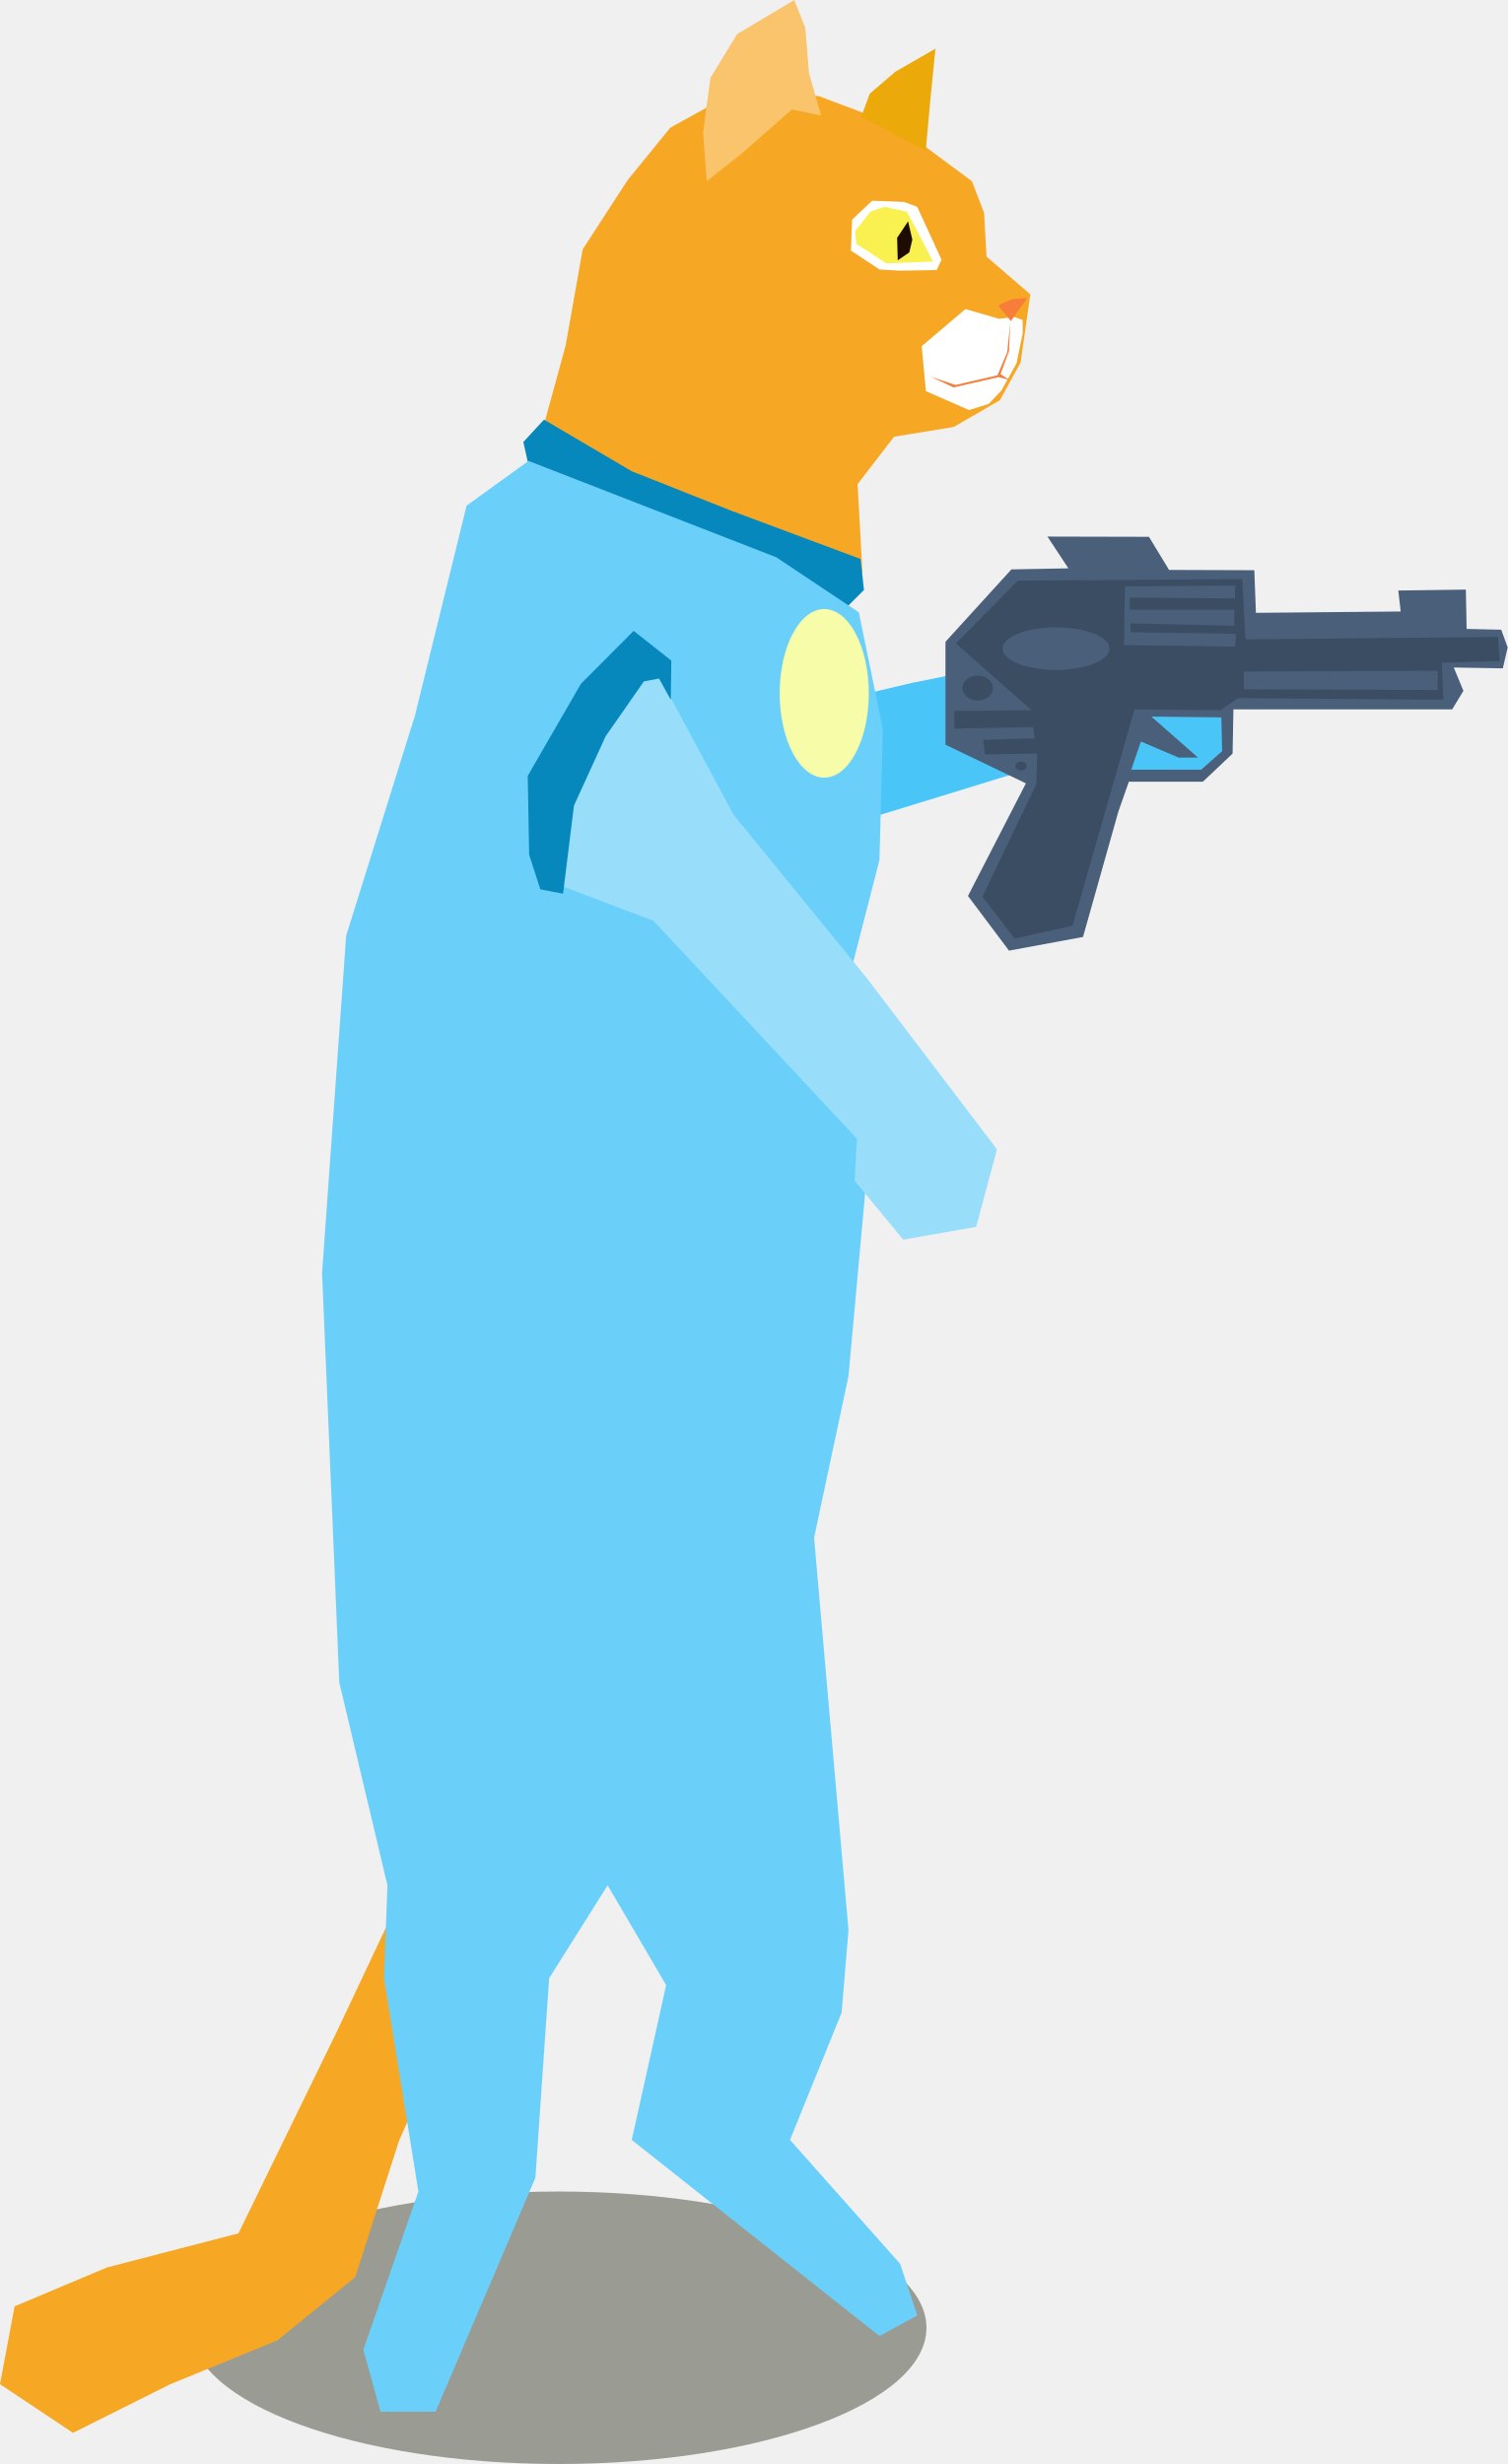
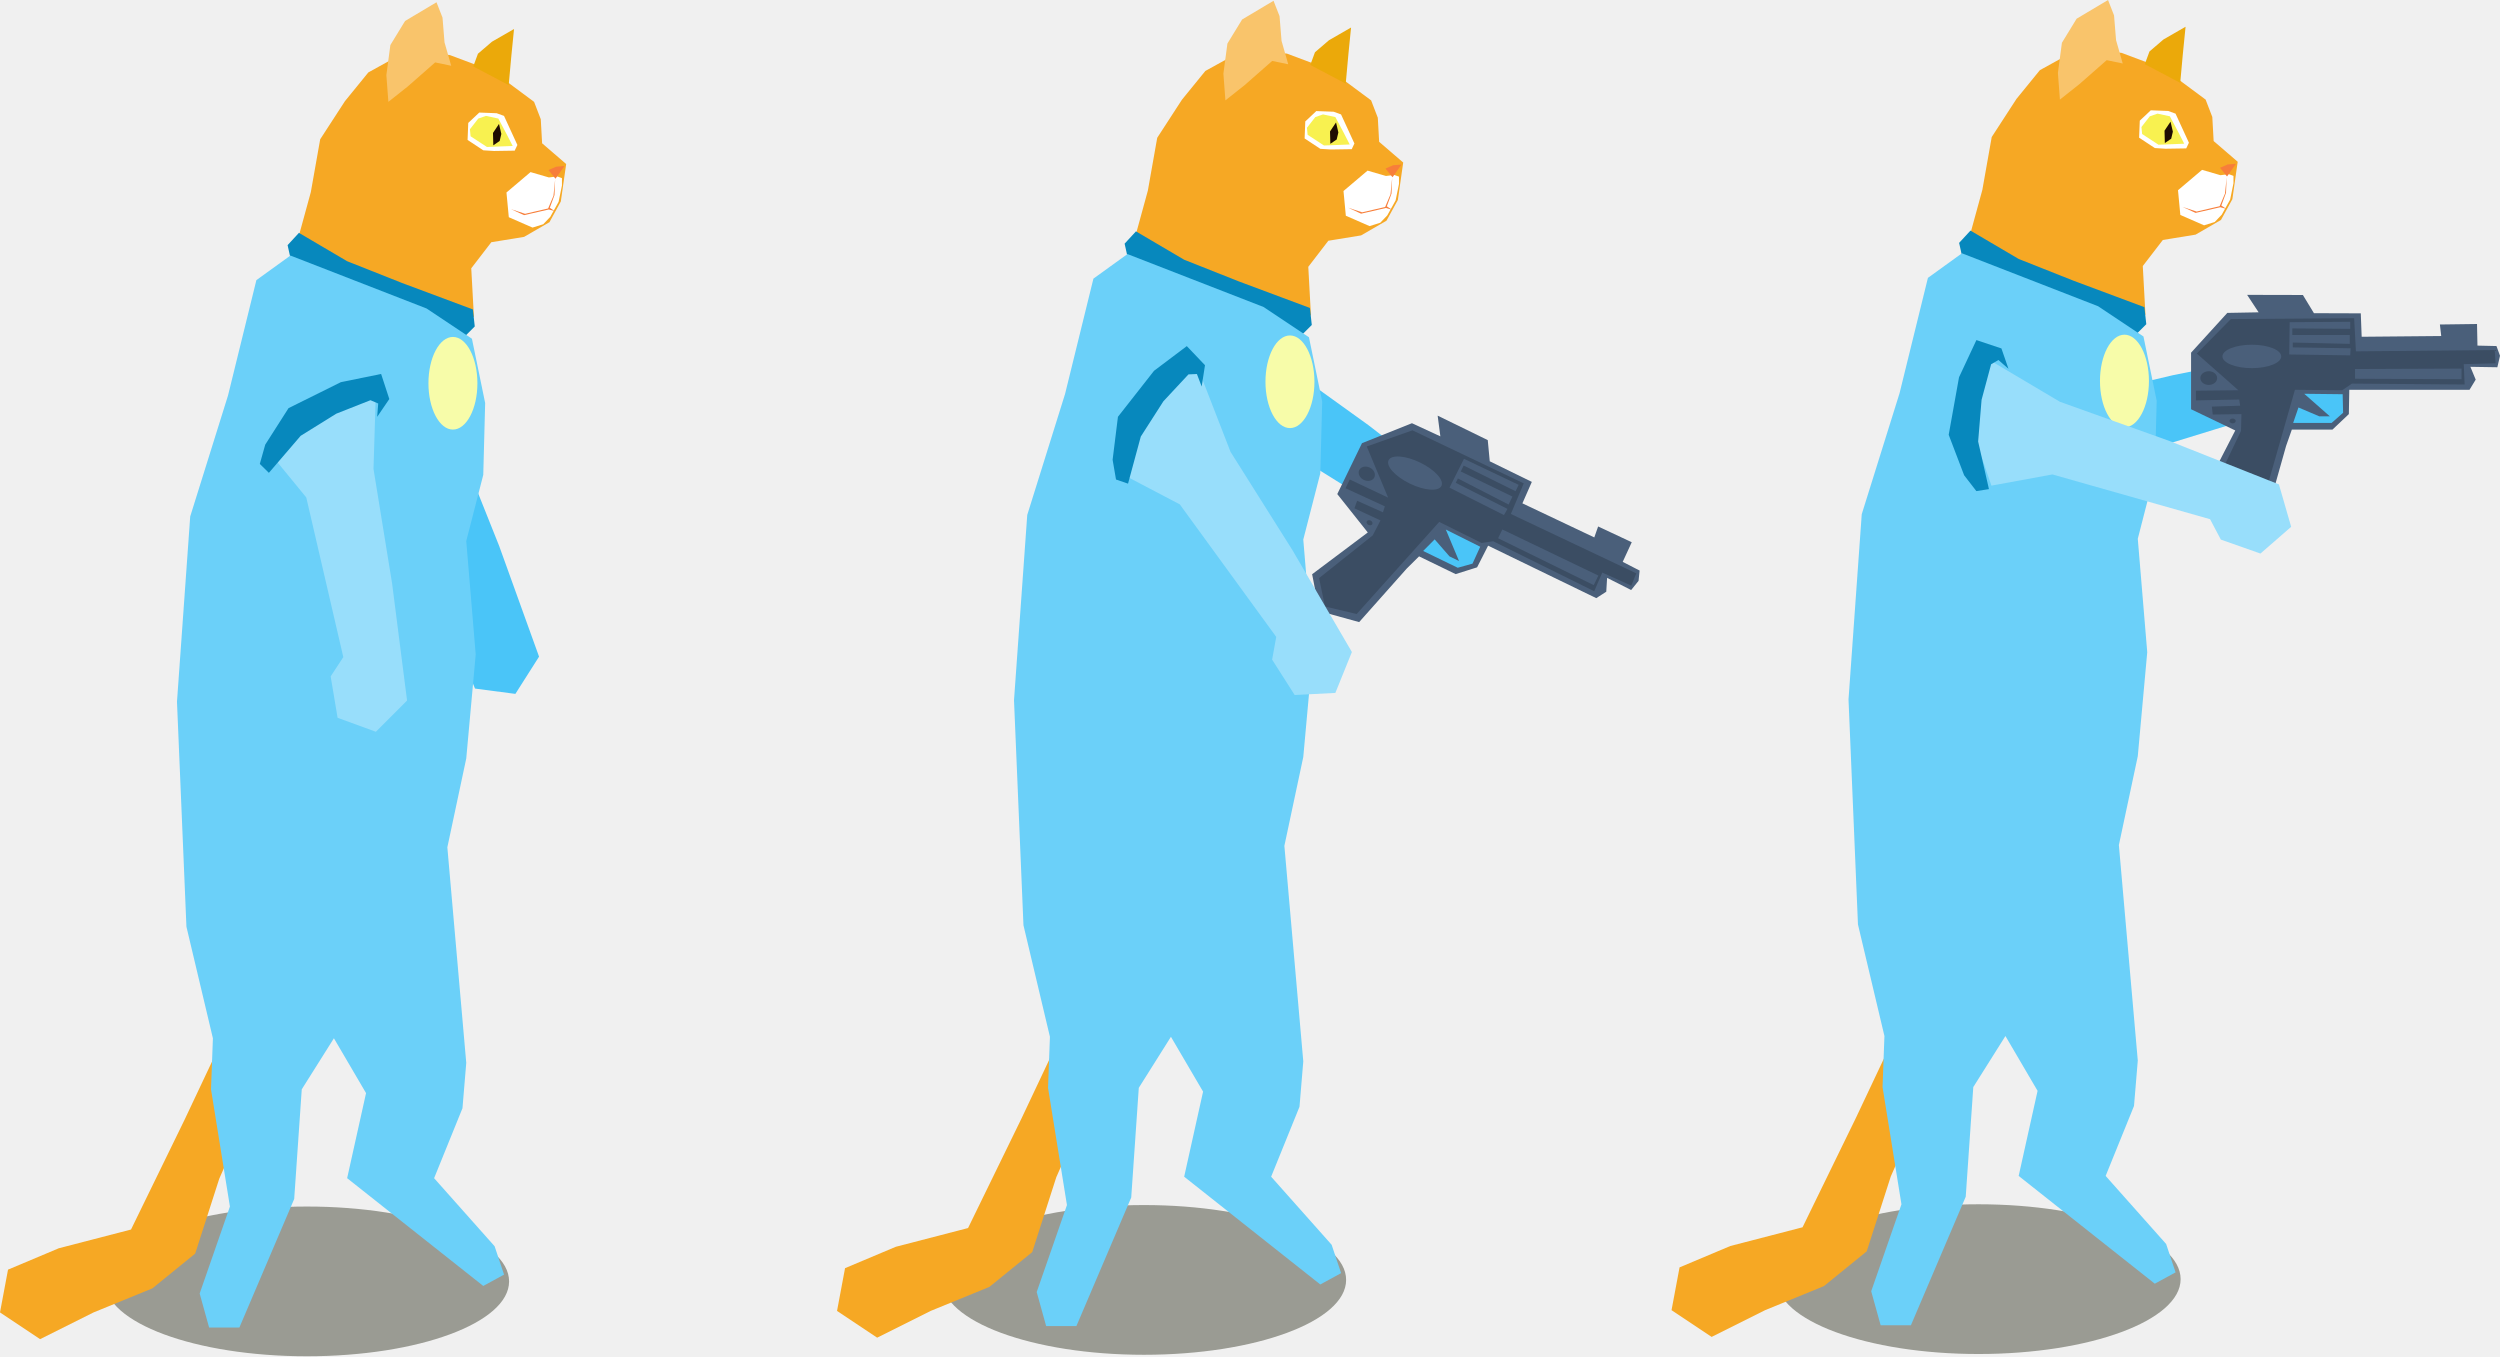
- <svg xmlns="http://www.w3.org/2000/svg" width="318.063" height="519.829" id="svg3812" version="1.1">
+ <svg xmlns="http://www.w3.org/2000/svg" width="748.506" height="406.07" id="svg3812" version="1.1">
  <defs id="defs3814" />
-   <g id="layer3" transform="translate(-160,-314.5333)">
-     <g id="g7074">
-       <g id="g3044">
-         <path transform="matrix(0.513939,0,0,0.7185629,128.2881,224.7606)" d="m 442,808.362 c 0,22.091 -67.605,40 -151,40 -83.395,0 -151,-17.909 -151,-40 0,-22.091 67.605,-40 151,-40 83.395,0 151,17.909 151,40 z" id="path4483" style="fill:#313220;fill-opacity:0.447;fill-rule:nonzero;stroke:none" />
-         <path id="path4407" d="m 332.712,334.807 16.424,6.159 15.911,11.805 2.566,6.672 0.513,9.239 9.239,7.956 -2.053,14.371 -4.363,7.956 -9.752,5.646 -12.575,2.053 -7.699,10.009 1.027,18.734 -67.75,-29.256 5.133,-18.734 3.593,-20.274 9.495,-14.628 8.982,-11.035 14.371,-7.956 z" style="fill:#f6a824;fill-opacity:1;fill-rule:nonzero;stroke:none" />
-         <path id="path4409" d="m 327.579,314.533 2.31,5.902 0.77,9.495 2.566,8.982 -6.159,-1.283 -10.522,9.239 -7.442,5.902 -0.77,-10.265 1.54,-11.548 5.646,-9.239 z" style="fill:#f9c46b;fill-opacity:1;fill-rule:nonzero;stroke:none" />
-         <path id="path4411" d="m 357.348,324.798 -1.027,10.265 -1.027,11.292 -13.601,-7.186 1.796,-4.876 5.389,-4.619 z" style="fill:#eba90a;fill-opacity:1;fill-rule:nonzero;stroke:none" />
-         <path id="path4433" d="m 339.769,360.855 4.234,-3.978 6.672,0.257 2.823,1.027 5.133,11.163 -1.027,2.181 -7.956,0.128 -4.106,-0.257 -6.031,-3.978 z" style="fill:#ffffff;fill-opacity:1;fill-rule:nonzero;stroke:none" />
-         <path id="path4413" d="m 356.835,369.709 -2.438,-4.748 -3.08,-5.774 -4.748,-1.027 -2.951,1.027 -3.208,4.106 0.257,2.695 6.287,4.106 z" style="fill:#f8f150;fill-opacity:1;fill-rule:nonzero;stroke:none" />
-         <path id="path4431" d="m 370.737,381.792 -7.057,-2.053 -9.239,7.827 0.898,9.495 9.11,3.978 4.106,-1.283 2.695,-2.823 3.208,-5.774 1.283,-6.287 0,-2.823 -1.796,-0.642 z" style="fill:#ffffff;fill-opacity:1;fill-rule:nonzero;stroke:none" />
-         <path id="path4415" d="m 370.565,378.947 2.951,-1.283 3.208,-0.257 -3.464,4.876 z" style="fill:#f77e3a;fill-opacity:1;fill-rule:nonzero;stroke:none" />
-         <path id="path4417" d="m 373.131,382.54 -0.642,6.287 -2.053,4.876 -8.854,2.053 -5.389,-1.796 5.004,2.31 9.495,-2.181 2.31,0.642 -1.925,-1.283 1.796,-4.876 z" style="fill:#f77e3a;fill-opacity:1;fill-rule:nonzero;stroke:none" />
-         <path id="path4419" d="m 351.574,361.24 0.898,3.849 -0.642,2.695 -2.438,1.668 -0.128,-4.748 z" style="fill:#1f0c01;fill-opacity:1;fill-rule:nonzero;stroke:none" />
-         <path id="path4421" d="m 274.764,403.064 18.509,10.888 21.05,8.347 27.22,10.162 0.726,6.533 -3.629,3.629 -29.76,-14.154 -16.695,-5.444 -15.969,-9.073 -4.355,0.363 -1.452,-6.533 z" style="fill:#0788bd;fill-opacity:1;fill-rule:nonzero;stroke:none" />
-         <path id="path4425-1" d="m 309.152,468.788 43.467,-10.237 44.336,-8.866 12.798,11.107 -4.315,15.028 -15.668,3.775 -7.733,-4.324 -60.141,18.491 -17.314,16.344 -20.604,-16.153 -10.43,-23.749 z" style="fill:#4ac5f8;fill-opacity:1;fill-rule:nonzero;stroke:none" />
-         <path id="path4453" d="m 248.281,706.663 -17.451,36.955 -20.53,42.087 -27.716,7.186 -19.504,8.212 -3.08,16.424 15.398,10.265 20.53,-10.265 22.583,-9.239 16.424,-13.345 9.239,-28.743 11.292,-25.663 z" style="fill:#f6a824;fill-opacity:1;fill-rule:nonzero;stroke:none" />
-         <path id="path4423" d="m 271.498,411.774 52.262,20.324 17.421,11.614 5.081,24.679 -0.726,27.583 -6.533,25.405 3.629,43.551 -3.629,39.922 -7.259,34.115 7.259,82.748 -1.452,17.421 -10.888,26.857 23.227,26.131 3.629,10.888 -7.984,4.355 -52.262,-41.374 7.259,-32.664 -12.34,-21.05 -12.34,19.598 -2.903,42.1 -21.05,49.358 -11.614,0 -3.629,-13.065 11.614,-33.389 -7.259,-45.003 0.726,-19.598 -10.162,-42.826 -3.629,-86.377 5.081,-71.134 14.517,-46.455 10.888,-44.277 z" style="fill:#6bd0f9;fill-opacity:1;fill-rule:nonzero;stroke:none" />
-         <path id="path4425" d="m 314.743,486.4 28.219,34.61 27.366,35.991 -4.39,16.367 -15.402,2.693 -10.248,-12.439 0.506,-8.846 -42.936,-45.994 -22.271,-8.42 5.513,-25.594 16.795,-19.767 z" style="fill:#98defb;fill-opacity:1;fill-rule:nonzero;stroke:none" />
-         <path id="path4427" d="m 278.784,503.082 2.304,-18.594 6.679,-14.623 8.073,-11.581 3.191,-0.596 2.49,4.488 0.104,-8.275 -7.943,-6.276 -11.123,11.16 -11.228,19.436 0.3,16.621 2.359,7.32 z" style="fill:#0788bd;fill-opacity:1;fill-rule:nonzero;stroke:none" />
-         <path transform="matrix(0.7185629,0,0,0.7185629,35.63008,234.0583)" d="m 428.153,315.557 c 0,13.668 -5.857,24.749 -13.081,24.749 -7.225,0 -13.081,-11.08 -13.081,-24.749 0,-13.668 5.857,-24.749 13.081,-24.749 7.225,0 13.081,11.08 13.081,24.749 z" id="path4481" style="fill:#f7fca9;fill-opacity:1;fill-rule:nonzero;stroke:none" />
-         <g transform="matrix(1.357416,0,0,1.357416,-135.2636,-170.5263)" id="g3034">
-           <path id="path6380" d="m 445.459,455.087 -0.124,-6.11 -10.499,0.141 0.374,3.26 -22.5,0.209 -0.25,-6.625 -13.25,-0.044 -3.125,-5.145 -15.772,-0.037 3.25,4.936 -8.853,0.165 -10.25,11.25 0,16 12.5,6 -9,17.5 6.375,8.5 11.5,-2.125 5.5,-19.5 1.625,-4.625 11.5,0 4.625,-4.375 0.125,-6.875 34,0 1.75,-2.875 -1.5,-3.625 7.625,0.125 0.75,-3.25 -1,-2.75 z" style="fill:#4a5f7a;fill-opacity:1;fill-rule:nonzero;stroke:none" />
-           <path id="path6382" d="m 375.709,447.587 34.875,-0.25 0.5,9.375 39.25,-0.375 0.25,3.75 -9,0.25 0.25,5.75 -31.875,-0.25 -2.75,1.875 -13.375,-0.125 -9.625,33.625 -9,2 -5,-6.5 8.375,-17.5 0.125,-4.75 -8.125,0.125 -0.25,-2.25 8,-0.25 -0.25,-1.75 -12.25,0.25 0,-2.75 12,-0.125 -11.75,-10.375 z" style="fill:#3b4d63;fill-opacity:1;fill-rule:nonzero;stroke:none" />
-           <path transform="translate(34.20911,321.0081)" d="m 337.625,143.266 c 0,1.07 -1.063,1.938 -2.375,1.938 -1.312,0 -2.375,-0.867 -2.375,-1.938 0,-1.07 1.063,-1.938 2.375,-1.938 1.312,0 2.375,0.867 2.375,1.938 z" id="path6384" style="fill:#3b4d63;fill-opacity:1;fill-rule:nonzero;stroke:none" />
-           <path transform="translate(34.20911,321.0081)" d="m 342.875,155.391 c 0,0.38 -0.392,0.688 -0.875,0.688 -0.483,0 -0.875,-0.308 -0.875,-0.688 0,-0.38 0.392,-0.688 0.875,-0.688 0.483,0 0.875,0.308 0.875,0.688 z" id="path6386" style="fill:#3b4d63;fill-opacity:1;fill-rule:nonzero;stroke:none" />
-           <path id="path6388" d="m 410.834,461.712 30.125,-0.125 0,3 -30.125,-0.125 z" style="fill:#4a5f7a;fill-opacity:1;fill-rule:nonzero;stroke:none" />
-           <path id="path6390" d="m 409.469,448.346 -17.125,0.125 -0.125,9.125 17.25,0.25 0.125,-2 -16.375,-0.25 0,-1.375 16.125,0.375 0,-2.5 -16.25,0 0,-1.875 16.375,0.125 0,-2 z" style="fill:#4a5f7a;fill-opacity:1;fill-rule:nonzero;stroke:none" />
-           <path transform="translate(34.20911,321.0081)" d="m 355.75,137.141 c 0,1.829 -3.722,3.312 -8.312,3.312 -4.591,0 -8.312,-1.483 -8.312,-3.312 0,-1.829 3.722,-3.312 8.312,-3.312 4.591,0 8.312,1.483 8.312,3.312 z" id="path6392" style="fill:#4a5f7a;fill-opacity:1;fill-rule:nonzero;stroke:none" />
-           <path id="path6394" d="m 407.334,468.837 0.125,5.25 -3.25,2.875 -10.875,0 1.5,-4.375 5.875,2.5 3,0 -7.25,-6.375 z" style="fill:#4ac5f8;fill-opacity:1;fill-rule:nonzero;stroke:none" />
+   <g id="layer3" transform="translate(1740.02,-123.0189)">
+     <g id="g5470">
+       <g transform="matrix(0.7798614,0,0,0.7798614,-1864.798,-121.5979)" id="g3342-4">
+         <path transform="matrix(0.513939,0,0,0.7185629,128.2881,224.7606)" d="m 442,808.362 c 0,22.091 -67.605,40 -151,40 -83.395,0 -151,-17.909 -151,-40 0,-22.091 67.605,-40 151,-40 83.395,0 151,17.909 151,40 z" id="path4483-1" style="fill:#313220;fill-opacity:0.447;fill-rule:nonzero;stroke:none" />
+         <path id="path4407-13" d="m 332.712,334.807 16.424,6.159 15.911,11.805 2.566,6.672 0.513,9.239 9.239,7.956 -2.053,14.371 -4.363,7.956 -9.752,5.646 -12.575,2.053 -7.699,10.009 1.027,18.734 -67.75,-29.256 5.133,-18.734 3.593,-20.274 9.495,-14.628 8.982,-11.035 14.371,-7.956 z" style="fill:#f6a824;fill-opacity:1;fill-rule:nonzero;stroke:none" />
+         <path id="path4409-8" d="m 327.579,314.533 2.31,5.902 0.77,9.495 2.566,8.982 -6.159,-1.283 -10.522,9.239 -7.442,5.902 -0.77,-10.265 1.54,-11.548 5.646,-9.239 z" style="fill:#f9c46b;fill-opacity:1;fill-rule:nonzero;stroke:none" />
+         <path id="path4411-7" d="m 357.348,324.798 -1.027,10.265 -1.027,11.292 -13.601,-7.186 1.796,-4.876 5.389,-4.619 z" style="fill:#eba90a;fill-opacity:1;fill-rule:nonzero;stroke:none" />
+         <path id="path4433-4" d="m 339.769,360.855 4.234,-3.978 6.672,0.257 2.823,1.027 5.133,11.163 -1.027,2.181 -7.956,0.128 -4.106,-0.257 -6.031,-3.978 z" style="fill:#ffffff;fill-opacity:1;fill-rule:nonzero;stroke:none" />
+         <path id="path4413-27" d="m 356.835,369.709 -2.438,-4.748 -3.08,-5.774 -4.748,-1.027 -2.951,1.027 -3.208,4.106 0.257,2.695 6.287,4.106 z" style="fill:#f8f150;fill-opacity:1;fill-rule:nonzero;stroke:none" />
+         <path id="path4431-7" d="m 370.737,381.792 -7.057,-2.053 -9.239,7.827 0.898,9.495 9.11,3.978 4.106,-1.283 2.695,-2.823 3.208,-5.774 1.283,-6.287 0,-2.823 -1.796,-0.642 z" style="fill:#ffffff;fill-opacity:1;fill-rule:nonzero;stroke:none" />
+         <path id="path4415-9" d="m 370.565,378.947 2.951,-1.283 3.208,-0.257 -3.464,4.876 z" style="fill:#f77e3a;fill-opacity:1;fill-rule:nonzero;stroke:none" />
+         <path id="path4417-3" d="m 373.131,382.54 -0.642,6.287 -2.053,4.876 -8.854,2.053 -5.389,-1.796 5.004,2.31 9.495,-2.181 2.31,0.642 -1.925,-1.283 1.796,-4.876 z" style="fill:#f77e3a;fill-opacity:1;fill-rule:nonzero;stroke:none" />
+         <path id="path4419-1" d="m 351.574,361.24 0.898,3.849 -0.642,2.695 -2.438,1.668 -0.128,-4.748 z" style="fill:#1f0c01;fill-opacity:1;fill-rule:nonzero;stroke:none" />
+         <path id="path4421-9" d="m 274.764,403.064 18.509,10.888 21.05,8.347 27.22,10.162 0.726,6.533 -3.629,3.629 -29.76,-14.154 -16.695,-5.444 -15.969,-9.073 -4.355,0.363 -1.452,-6.533 z" style="fill:#0788bd;fill-opacity:1;fill-rule:nonzero;stroke:none" />
+         <path id="path4425-1-8" d="m 335.063,481.755 16.559,41.473 15.331,42.535 -9.09,14.301 -15.501,-2.043 -6.053,-14.937 3.132,-8.288 -27.191,-56.741 -18.727,-14.704 12.925,-22.768 21.944,-13.83 z" style="fill:#4ac5f8;fill-opacity:1;fill-rule:nonzero;stroke:none" />
+         <path id="path4453-65" d="m 248.281,706.663 -17.451,36.955 -20.53,42.087 -27.716,7.186 -19.504,8.212 -3.08,16.424 15.398,10.265 20.53,-10.265 22.583,-9.239 16.424,-13.345 9.239,-28.743 11.292,-25.663 z" style="fill:#f6a824;fill-opacity:1;fill-rule:nonzero;stroke:none" />
+         <path id="path4423-0" d="m 271.498,411.774 52.262,20.324 17.421,11.614 5.081,24.679 -0.726,27.583 -6.533,25.405 3.629,43.551 -3.629,39.922 -7.259,34.115 7.259,82.748 -1.452,17.421 -10.888,26.857 23.227,26.131 3.629,10.888 -7.984,4.355 -52.262,-41.374 7.259,-32.664 -12.34,-21.05 -12.34,19.598 -2.903,42.1 -21.05,49.358 -11.614,0 -3.629,-13.065 11.614,-33.389 -7.259,-45.003 0.726,-19.598 -10.162,-42.826 -3.629,-86.377 5.081,-71.134 14.517,-46.455 10.888,-44.277 z" style="fill:#6bd0f9;fill-opacity:1;fill-rule:nonzero;stroke:none" />
+         <path id="path4425-2" d="m 303.393,493.691 7.157,44.079 5.728,44.849 -11.979,11.985 -14.688,-5.361 -2.665,-15.895 4.857,-7.41 -14.219,-61.292 -15.087,-18.42 17.561,-19.418 24.424,-8.735 z" style="fill:#98defb;fill-opacity:1;fill-rule:nonzero;stroke:none" />
+         <path id="path4427-8" d="m 263.229,495.197 12.205,-14.215 13.653,-8.487 13.131,-5.182 2.988,1.268 -0.408,5.116 4.665,-6.836 -3.145,-9.622 -15.44,3.144 -20.105,9.98 -8.945,14.012 -2.084,7.403 z" style="fill:#0788bd;fill-opacity:1;fill-rule:nonzero;stroke:none" />
+         <path transform="matrix(0.7185629,0,0,0.7185629,35.63008,234.0583)" d="m 428.153,315.557 c 0,13.668 -5.857,24.749 -13.081,24.749 -7.225,0 -13.081,-11.08 -13.081,-24.749 0,-13.668 5.857,-24.749 13.081,-24.749 7.225,0 13.081,11.08 13.081,24.749 z" id="path4481-6" style="fill:#f7fca9;fill-opacity:1;fill-rule:nonzero;stroke:none" />
+       </g>
+       <g transform="matrix(0.7798614,0,0,0.7798614,-2277.492,-121.7458)" id="g4553">
+         <path transform="matrix(0.513939,0,0,0.7185629,978.8275,224.3811)" d="m 442,808.362 c 0,22.091 -67.605,40 -151,40 -83.395,0 -151,-17.909 -151,-40 0,-22.091 67.605,-40 151,-40 83.395,0 151,17.909 151,40 z" id="path4483-6-6" style="fill:#313220;fill-opacity:0.447;fill-rule:nonzero;stroke:none" />
+         <path id="path4407-1-1" d="m 1183.251,334.427 16.424,6.159 15.911,11.805 2.566,6.672 0.513,9.239 9.239,7.956 -2.053,14.371 -4.363,7.956 -9.752,5.646 -12.575,2.053 -7.699,10.009 1.026,18.734 -67.75,-29.256 5.133,-18.734 3.593,-20.274 9.495,-14.628 8.982,-11.035 14.371,-7.956 z" style="fill:#f6a824;fill-opacity:1;fill-rule:nonzero;stroke:none" />
+         <path id="path4409-4-8" d="m 1178.119,314.154 2.31,5.902 0.77,9.495 2.566,8.982 -6.159,-1.283 -10.522,9.239 -7.442,5.902 -0.77,-10.265 1.54,-11.548 5.646,-9.239 z" style="fill:#f9c46b;fill-opacity:1;fill-rule:nonzero;stroke:none" />
+         <path id="path4411-2-4" d="m 1207.888,324.419 -1.026,10.265 -1.027,11.292 -13.601,-7.186 1.796,-4.876 5.389,-4.619 z" style="fill:#eba90a;fill-opacity:1;fill-rule:nonzero;stroke:none" />
+         <path id="path4433-3-9" d="m 1190.309,360.475 4.234,-3.978 6.672,0.257 2.823,1.027 5.133,11.163 -1.026,2.181 -7.955,0.128 -4.106,-0.257 -6.031,-3.978 z" style="fill:#ffffff;fill-opacity:1;fill-rule:nonzero;stroke:none" />
+         <path id="path4413-2-6" d="m 1207.374,369.329 -2.438,-4.748 -3.079,-5.774 -4.748,-1.027 -2.951,1.027 -3.208,4.106 0.257,2.695 6.287,4.106 z" style="fill:#f8f150;fill-opacity:1;fill-rule:nonzero;stroke:none" />
+         <path id="path4431-2-3" d="m 1221.276,381.413 -7.057,-2.053 -9.239,7.827 0.898,9.495 9.11,3.978 4.106,-1.283 2.695,-2.823 3.208,-5.774 1.283,-6.287 0,-2.823 -1.796,-0.642 z" style="fill:#ffffff;fill-opacity:1;fill-rule:nonzero;stroke:none" />
+         <path id="path4415-1-7" d="m 1221.104,378.568 2.951,-1.283 3.208,-0.257 -3.465,4.876 z" style="fill:#f77e3a;fill-opacity:1;fill-rule:nonzero;stroke:none" />
+         <path id="path4417-6-8" d="m 1223.67,382.161 -0.642,6.287 -2.053,4.876 -8.854,2.053 -5.389,-1.796 5.004,2.31 9.495,-2.181 2.31,0.642 -1.925,-1.283 1.796,-4.876 z" style="fill:#f77e3a;fill-opacity:1;fill-rule:nonzero;stroke:none" />
+         <path id="path4419-8-8" d="m 1202.113,360.86 0.898,3.849 -0.641,2.695 -2.438,1.668 -0.128,-4.748 z" style="fill:#1f0c01;fill-opacity:1;fill-rule:nonzero;stroke:none" />
+         <path id="path4421-5-2" d="m 1125.303,402.684 18.509,10.888 21.05,8.347 27.22,10.162 0.726,6.533 -3.629,3.629 -29.76,-14.154 -16.695,-5.444 -15.969,-9.073 -4.355,0.363 -1.452,-6.533 z" style="fill:#0788bd;fill-opacity:1;fill-rule:nonzero;stroke:none" />
+         <path id="path4425-1-7-9" d="m 1178.348,451.043 36.253,26.075 35.788,27.63 0.02,16.945 -14.17,6.608 -13.132,-9.344 -1.813,-8.673 -53.424,-33.238 -23.695,-2.335 -1.336,-26.147 11.073,-23.457 z" style="fill:#4ac5f8;fill-opacity:1;fill-rule:nonzero;stroke:none" />
+         <path id="path4453-6-1" d="m 1098.82,706.284 -17.451,36.955 -20.53,42.087 -27.716,7.186 -19.504,8.212 -3.08,16.424 15.398,10.265 20.53,-10.265 22.583,-9.239 16.424,-13.345 9.239,-28.743 11.292,-25.663 z" style="fill:#f6a824;fill-opacity:1;fill-rule:nonzero;stroke:none" />
+         <path id="path4423-1-3" d="m 1122.037,411.395 52.262,20.324 17.421,11.614 5.081,24.679 -0.726,27.583 -6.533,25.405 3.629,43.551 -3.629,39.922 -7.259,34.115 7.259,82.748 -1.452,17.421 -10.888,26.857 23.227,26.131 3.629,10.888 -7.984,4.355 -52.262,-41.374 7.259,-32.664 -12.34,-21.05 -12.34,19.598 -2.903,42.1 -21.05,49.358 -11.614,0 -3.629,-13.065 11.614,-33.389 -7.259,-45.003 0.726,-19.598 -10.162,-42.826 -3.629,-86.377 5.081,-71.134 14.517,-46.455 10.888,-44.277 z" style="fill:#6bd0f9;fill-opacity:1;fill-rule:nonzero;stroke:none" />
+         <path transform="matrix(0.7185629,0,0,0.7185629,886.1695,233.6788)" d="m 428.153,315.557 c 0,13.668 -5.857,24.749 -13.081,24.749 -7.225,0 -13.081,-11.08 -13.081,-24.749 0,-13.668 5.857,-24.749 13.081,-24.749 7.225,0 13.081,11.08 13.081,24.749 z" id="path4481-2-5" style="fill:#f7fca9;fill-opacity:1;fill-rule:nonzero;stroke:none" />
+         <g transform="matrix(1.221193,0.5926763,-0.5926763,1.221193,1037.905,-290.1985)" id="g3034-7-9">
+           <path id="path6380-9-8" d="m 445.459,455.087 -0.124,-6.11 -10.499,0.141 0.374,3.26 -22.5,0.209 -0.25,-6.625 -13.25,-0.044 -3.125,-5.145 -15.772,-0.037 3.25,4.936 -8.853,0.165 -10.25,11.25 0,16 12.5,6 -9,17.5 6.375,8.5 11.5,-2.125 5.5,-19.5 1.625,-4.625 11.5,0 4.625,-4.375 0.125,-6.875 34,0 1.75,-2.875 -1.5,-3.625 7.625,0.125 0.75,-3.25 -1,-2.75 z" style="fill:#4a5f7a;fill-opacity:1;fill-rule:nonzero;stroke:none" />
+           <path id="path6382-5-4" d="m 375.709,447.587 34.875,-0.25 0.5,9.375 39.25,-0.375 0.25,3.75 -9,0.25 0.25,5.75 -31.875,-0.25 -2.75,1.875 -13.375,-0.125 -9.625,33.625 -9,2 -5,-6.5 8.375,-17.5 0.125,-4.75 -8.125,0.125 -0.25,-2.25 8,-0.25 -0.25,-1.75 -12.25,0.25 0,-2.75 12,-0.125 -11.75,-10.375 z" style="fill:#3b4d63;fill-opacity:1;fill-rule:nonzero;stroke:none" />
+           <path transform="translate(34.20911,321.0081)" d="m 337.625,143.266 c 0,1.07 -1.063,1.938 -2.375,1.938 -1.312,0 -2.375,-0.867 -2.375,-1.938 0,-1.07 1.063,-1.938 2.375,-1.938 1.312,0 2.375,0.867 2.375,1.938 z" id="path6384-4-0" style="fill:#3b4d63;fill-opacity:1;fill-rule:nonzero;stroke:none" />
+           <path transform="translate(34.20911,321.0081)" d="m 342.875,155.391 c 0,0.38 -0.392,0.688 -0.875,0.688 -0.483,0 -0.875,-0.308 -0.875,-0.688 0,-0.38 0.392,-0.688 0.875,-0.688 0.483,0 0.875,0.308 0.875,0.688 z" id="path6386-3-7" style="fill:#3b4d63;fill-opacity:1;fill-rule:nonzero;stroke:none" />
+           <path id="path6388-1-6" d="m 410.834,461.712 30.125,-0.125 0,3 -30.125,-0.125 z" style="fill:#4a5f7a;fill-opacity:1;fill-rule:nonzero;stroke:none" />
+           <path id="path6390-2-3" d="m 409.469,448.346 -17.125,0.125 -0.125,9.125 17.25,0.25 0.125,-2 -16.375,-0.25 0,-1.375 16.125,0.375 0,-2.5 -16.25,0 0,-1.875 16.375,0.125 0,-2 z" style="fill:#4a5f7a;fill-opacity:1;fill-rule:nonzero;stroke:none" />
+           <path transform="translate(34.20911,321.0081)" d="m 355.75,137.141 c 0,1.829 -3.722,3.312 -8.312,3.312 -4.591,0 -8.312,-1.483 -8.312,-3.312 0,-1.829 3.722,-3.312 8.312,-3.312 4.591,0 8.312,1.483 8.312,3.312 z" id="path6392-3-6" style="fill:#4a5f7a;fill-opacity:1;fill-rule:nonzero;stroke:none" />
+           <path id="path6394-3-1" d="m 407.334,468.837 0.125,5.25 -3.25,2.875 -10.875,0 1.5,-4.375 5.875,2.5 3,0 -7.25,-6.375 z" style="fill:#4ac5f8;fill-opacity:1;fill-rule:nonzero;stroke:none" />
        </g>
+         <path id="path4425-8-5" d="m 1161.617,487.335 23.799,37.786 22.785,39.053 -6.348,15.711 -15.615,0.8 -8.659,-13.593 1.578,-8.719 -37.021,-50.876 -21.081,-11.067 8.586,-24.733 19.075,-17.577 z" style="fill:#98defb;fill-opacity:1;fill-rule:nonzero;stroke:none" />
+         <path id="path4427-9-4" d="m 1122.26,499.537 4.902,-18.083 8.673,-13.535 9.624,-10.328 3.243,-0.141 1.833,4.794 1.27,-8.178 -6.979,-7.333 -12.585,9.481 -13.855,17.659 -2.046,16.497 1.304,7.579 z" style="fill:#0788bd;fill-opacity:1;fill-rule:nonzero;stroke:none" />
+       </g>
+       <g transform="matrix(0.7798614,0,0,0.7798614,-1770.328,-122.0225)" id="g4235">
+         <path transform="matrix(0.513939,0,0,0.7185629,648.8815,224.4388)" d="m 442,808.362 c 0,22.091 -67.605,40 -151,40 -83.395,0 -151,-17.909 -151,-40 0,-22.091 67.605,-40 151,-40 83.395,0 151,17.909 151,40 z" id="path4483-6" style="fill:#313220;fill-opacity:0.447;fill-rule:nonzero;stroke:none" />
+         <path id="path4407-1" d="m 853.305,334.485 16.424,6.159 15.911,11.805 2.566,6.672 0.513,9.239 9.239,7.956 -2.053,14.371 -4.363,7.956 -9.752,5.646 -12.575,2.053 -7.699,10.009 1.027,18.734 -67.75,-29.256 5.133,-18.734 3.593,-20.274 9.495,-14.628 8.982,-11.035 14.371,-7.956 z" style="fill:#f6a824;fill-opacity:1;fill-rule:nonzero;stroke:none" />
+         <path id="path4409-4" d="m 848.173,314.212 2.31,5.902 0.77,9.495 2.566,8.982 -6.159,-1.283 -10.522,9.239 -7.442,5.902 -0.77,-10.265 1.54,-11.548 5.646,-9.239 z" style="fill:#f9c46b;fill-opacity:1;fill-rule:nonzero;stroke:none" />
+         <path id="path4411-2" d="m 877.942,324.477 -1.027,10.265 -1.027,11.292 -13.601,-7.186 1.796,-4.876 5.389,-4.619 z" style="fill:#eba90a;fill-opacity:1;fill-rule:nonzero;stroke:none" />
+         <path id="path4433-3" d="m 860.362,360.533 4.234,-3.978 6.672,0.257 2.823,1.027 5.133,11.163 -1.027,2.181 -7.956,0.128 -4.106,-0.257 -6.031,-3.978 z" style="fill:#ffffff;fill-opacity:1;fill-rule:nonzero;stroke:none" />
+         <path id="path4413-2" d="m 877.428,369.387 -2.438,-4.748 -3.08,-5.774 -4.748,-1.027 -2.951,1.027 -3.208,4.106 0.257,2.695 6.287,4.106 z" style="fill:#f8f150;fill-opacity:1;fill-rule:nonzero;stroke:none" />
+         <path id="path4431-2" d="m 891.33,381.47 -7.057,-2.053 -9.239,7.827 0.898,9.495 9.11,3.978 4.106,-1.283 2.695,-2.823 3.208,-5.774 1.283,-6.287 0,-2.823 -1.796,-0.642 z" style="fill:#ffffff;fill-opacity:1;fill-rule:nonzero;stroke:none" />
+         <path id="path4415-1" d="m 891.158,378.626 2.951,-1.283 3.208,-0.257 -3.464,4.876 z" style="fill:#f77e3a;fill-opacity:1;fill-rule:nonzero;stroke:none" />
+         <path id="path4417-6" d="m 893.724,382.218 -0.642,6.287 -2.053,4.876 -8.854,2.053 -5.389,-1.796 5.004,2.31 9.495,-2.181 2.31,0.642 -1.925,-1.283 1.796,-4.876 z" style="fill:#f77e3a;fill-opacity:1;fill-rule:nonzero;stroke:none" />
+         <path id="path4419-8" d="m 872.167,360.918 0.898,3.849 -0.642,2.695 -2.438,1.668 -0.128,-4.748 z" style="fill:#1f0c01;fill-opacity:1;fill-rule:nonzero;stroke:none" />
+         <path id="path4421-5" d="m 795.357,402.742 18.509,10.888 21.05,8.347 27.22,10.162 0.726,6.533 -3.629,3.629 -29.76,-14.154 -16.695,-5.444 -15.969,-9.073 -4.355,0.363 -1.452,-6.533 z" style="fill:#0788bd;fill-opacity:1;fill-rule:nonzero;stroke:none" />
+         <path id="path4425-1-7" d="m 829.745,468.466 43.467,-10.237 44.336,-8.866 12.798,11.107 -4.315,15.028 -15.668,3.775 -7.733,-4.324 -60.141,18.491 -17.314,16.344 -20.604,-16.153 -10.43,-23.749 z" style="fill:#4ac5f8;fill-opacity:1;fill-rule:nonzero;stroke:none" />
+         <path id="path4453-6" d="m 768.874,706.342 -17.451,36.955 -20.53,42.087 -27.716,7.186 -19.504,8.212 -3.08,16.424 15.398,10.265 20.53,-10.265 22.583,-9.239 16.424,-13.345 9.239,-28.743 11.292,-25.663 z" style="fill:#f6a824;fill-opacity:1;fill-rule:nonzero;stroke:none" />
+         <path id="path4423-1" d="m 792.091,411.452 52.262,20.324 17.421,11.614 5.081,24.679 -0.726,27.583 -6.533,25.405 3.629,43.551 -3.629,39.922 -7.259,34.115 7.259,82.748 -1.452,17.421 -10.888,26.857 23.227,26.131 3.629,10.888 -7.984,4.355 -52.262,-41.374 7.259,-32.664 -12.34,-21.05 -12.34,19.598 -2.903,42.1 -21.05,49.358 -11.614,0 -3.629,-13.065 11.614,-33.389 -7.259,-45.003 0.726,-19.598 -10.162,-42.826 -3.629,-86.377 5.081,-71.134 14.517,-46.455 10.888,-44.277 z" style="fill:#6bd0f9;fill-opacity:1;fill-rule:nonzero;stroke:none" />
+         <path transform="matrix(0.7185629,0,0,0.7185629,556.2235,233.7366)" d="m 428.153,315.557 c 0,13.668 -5.857,24.749 -13.081,24.749 -7.225,0 -13.081,-11.08 -13.081,-24.749 0,-13.668 5.857,-24.749 13.081,-24.749 7.225,0 13.081,11.08 13.081,24.749 z" id="path4481-2" style="fill:#f7fca9;fill-opacity:1;fill-rule:nonzero;stroke:none" />
+         <g transform="matrix(1.357416,0,0,1.357416,385.3299,-170.848)" id="g3034-7">
+           <path id="path6380-9" d="m 445.459,455.087 -0.124,-6.11 -10.499,0.141 0.374,3.26 -22.5,0.209 -0.25,-6.625 -13.25,-0.044 -3.125,-5.145 -15.772,-0.037 3.25,4.936 -8.853,0.165 -10.25,11.25 0,16 12.5,6 -9,17.5 6.375,8.5 11.5,-2.125 5.5,-19.5 1.625,-4.625 11.5,0 4.625,-4.375 0.125,-6.875 34,0 1.75,-2.875 -1.5,-3.625 7.625,0.125 0.75,-3.25 -1,-2.75 z" style="fill:#4a5f7a;fill-opacity:1;fill-rule:nonzero;stroke:none" />
+           <path id="path6382-5" d="m 375.709,447.587 34.875,-0.25 0.5,9.375 39.25,-0.375 0.25,3.75 -9,0.25 0.25,5.75 -31.875,-0.25 -2.75,1.875 -13.375,-0.125 -9.625,33.625 -9,2 -5,-6.5 8.375,-17.5 0.125,-4.75 -8.125,0.125 -0.25,-2.25 8,-0.25 -0.25,-1.75 -12.25,0.25 0,-2.75 12,-0.125 -11.75,-10.375 z" style="fill:#3b4d63;fill-opacity:1;fill-rule:nonzero;stroke:none" />
+           <path transform="translate(34.20911,321.0081)" d="m 337.625,143.266 c 0,1.07 -1.063,1.938 -2.375,1.938 -1.312,0 -2.375,-0.867 -2.375,-1.938 0,-1.07 1.063,-1.938 2.375,-1.938 1.312,0 2.375,0.867 2.375,1.938 z" id="path6384-4" style="fill:#3b4d63;fill-opacity:1;fill-rule:nonzero;stroke:none" />
+           <path transform="translate(34.20911,321.0081)" d="m 342.875,155.391 c 0,0.38 -0.392,0.688 -0.875,0.688 -0.483,0 -0.875,-0.308 -0.875,-0.688 0,-0.38 0.392,-0.688 0.875,-0.688 0.483,0 0.875,0.308 0.875,0.688 z" id="path6386-3" style="fill:#3b4d63;fill-opacity:1;fill-rule:nonzero;stroke:none" />
+           <path id="path6388-1" d="m 410.834,461.712 30.125,-0.125 0,3 -30.125,-0.125 z" style="fill:#4a5f7a;fill-opacity:1;fill-rule:nonzero;stroke:none" />
+           <path id="path6390-2" d="m 409.469,448.346 -17.125,0.125 -0.125,9.125 17.25,0.25 0.125,-2 -16.375,-0.25 0,-1.375 16.125,0.375 0,-2.5 -16.25,0 0,-1.875 16.375,0.125 0,-2 z" style="fill:#4a5f7a;fill-opacity:1;fill-rule:nonzero;stroke:none" />
+           <path transform="translate(34.20911,321.0081)" d="m 355.75,137.141 c 0,1.829 -3.722,3.312 -8.312,3.312 -4.591,0 -8.312,-1.483 -8.312,-3.312 0,-1.829 3.722,-3.312 8.312,-3.312 4.591,0 8.312,1.483 8.312,3.312 z" id="path6392-3" style="fill:#4a5f7a;fill-opacity:1;fill-rule:nonzero;stroke:none" />
+           <path id="path6394-3" d="m 407.334,468.837 0.125,5.25 -3.25,2.875 -10.875,0 1.5,-4.375 5.875,2.5 3,0 -7.25,-6.375 z" style="fill:#4ac5f8;fill-opacity:1;fill-rule:nonzero;stroke:none" />
+         </g>
+         <path id="path4425-8" d="m 829.708,468.467 42.045,15.047 42.028,16.67 4.7,16.281 -11.794,10.265 -15.202,-5.353 -4.139,-7.834 -60.527,-17.187 -23.418,4.301 -8.507,-24.761 4.162,-25.602 z" style="fill:#98defb;fill-opacity:1;fill-rule:nonzero;stroke:none" />
+         <path id="path4427-9" d="m 802.45,501.994 -4.144,-18.272 1.319,-16.022 3.663,-13.634 2.799,-1.644 3.866,3.377 -2.711,-7.82 -9.601,-3.207 -6.675,14.273 -3.965,22.093 5.923,15.533 4.703,6.085 z" style="fill:#0788bd;fill-opacity:1;fill-rule:nonzero;stroke:none" />
      </g>
    </g>
  </g>
</svg>
